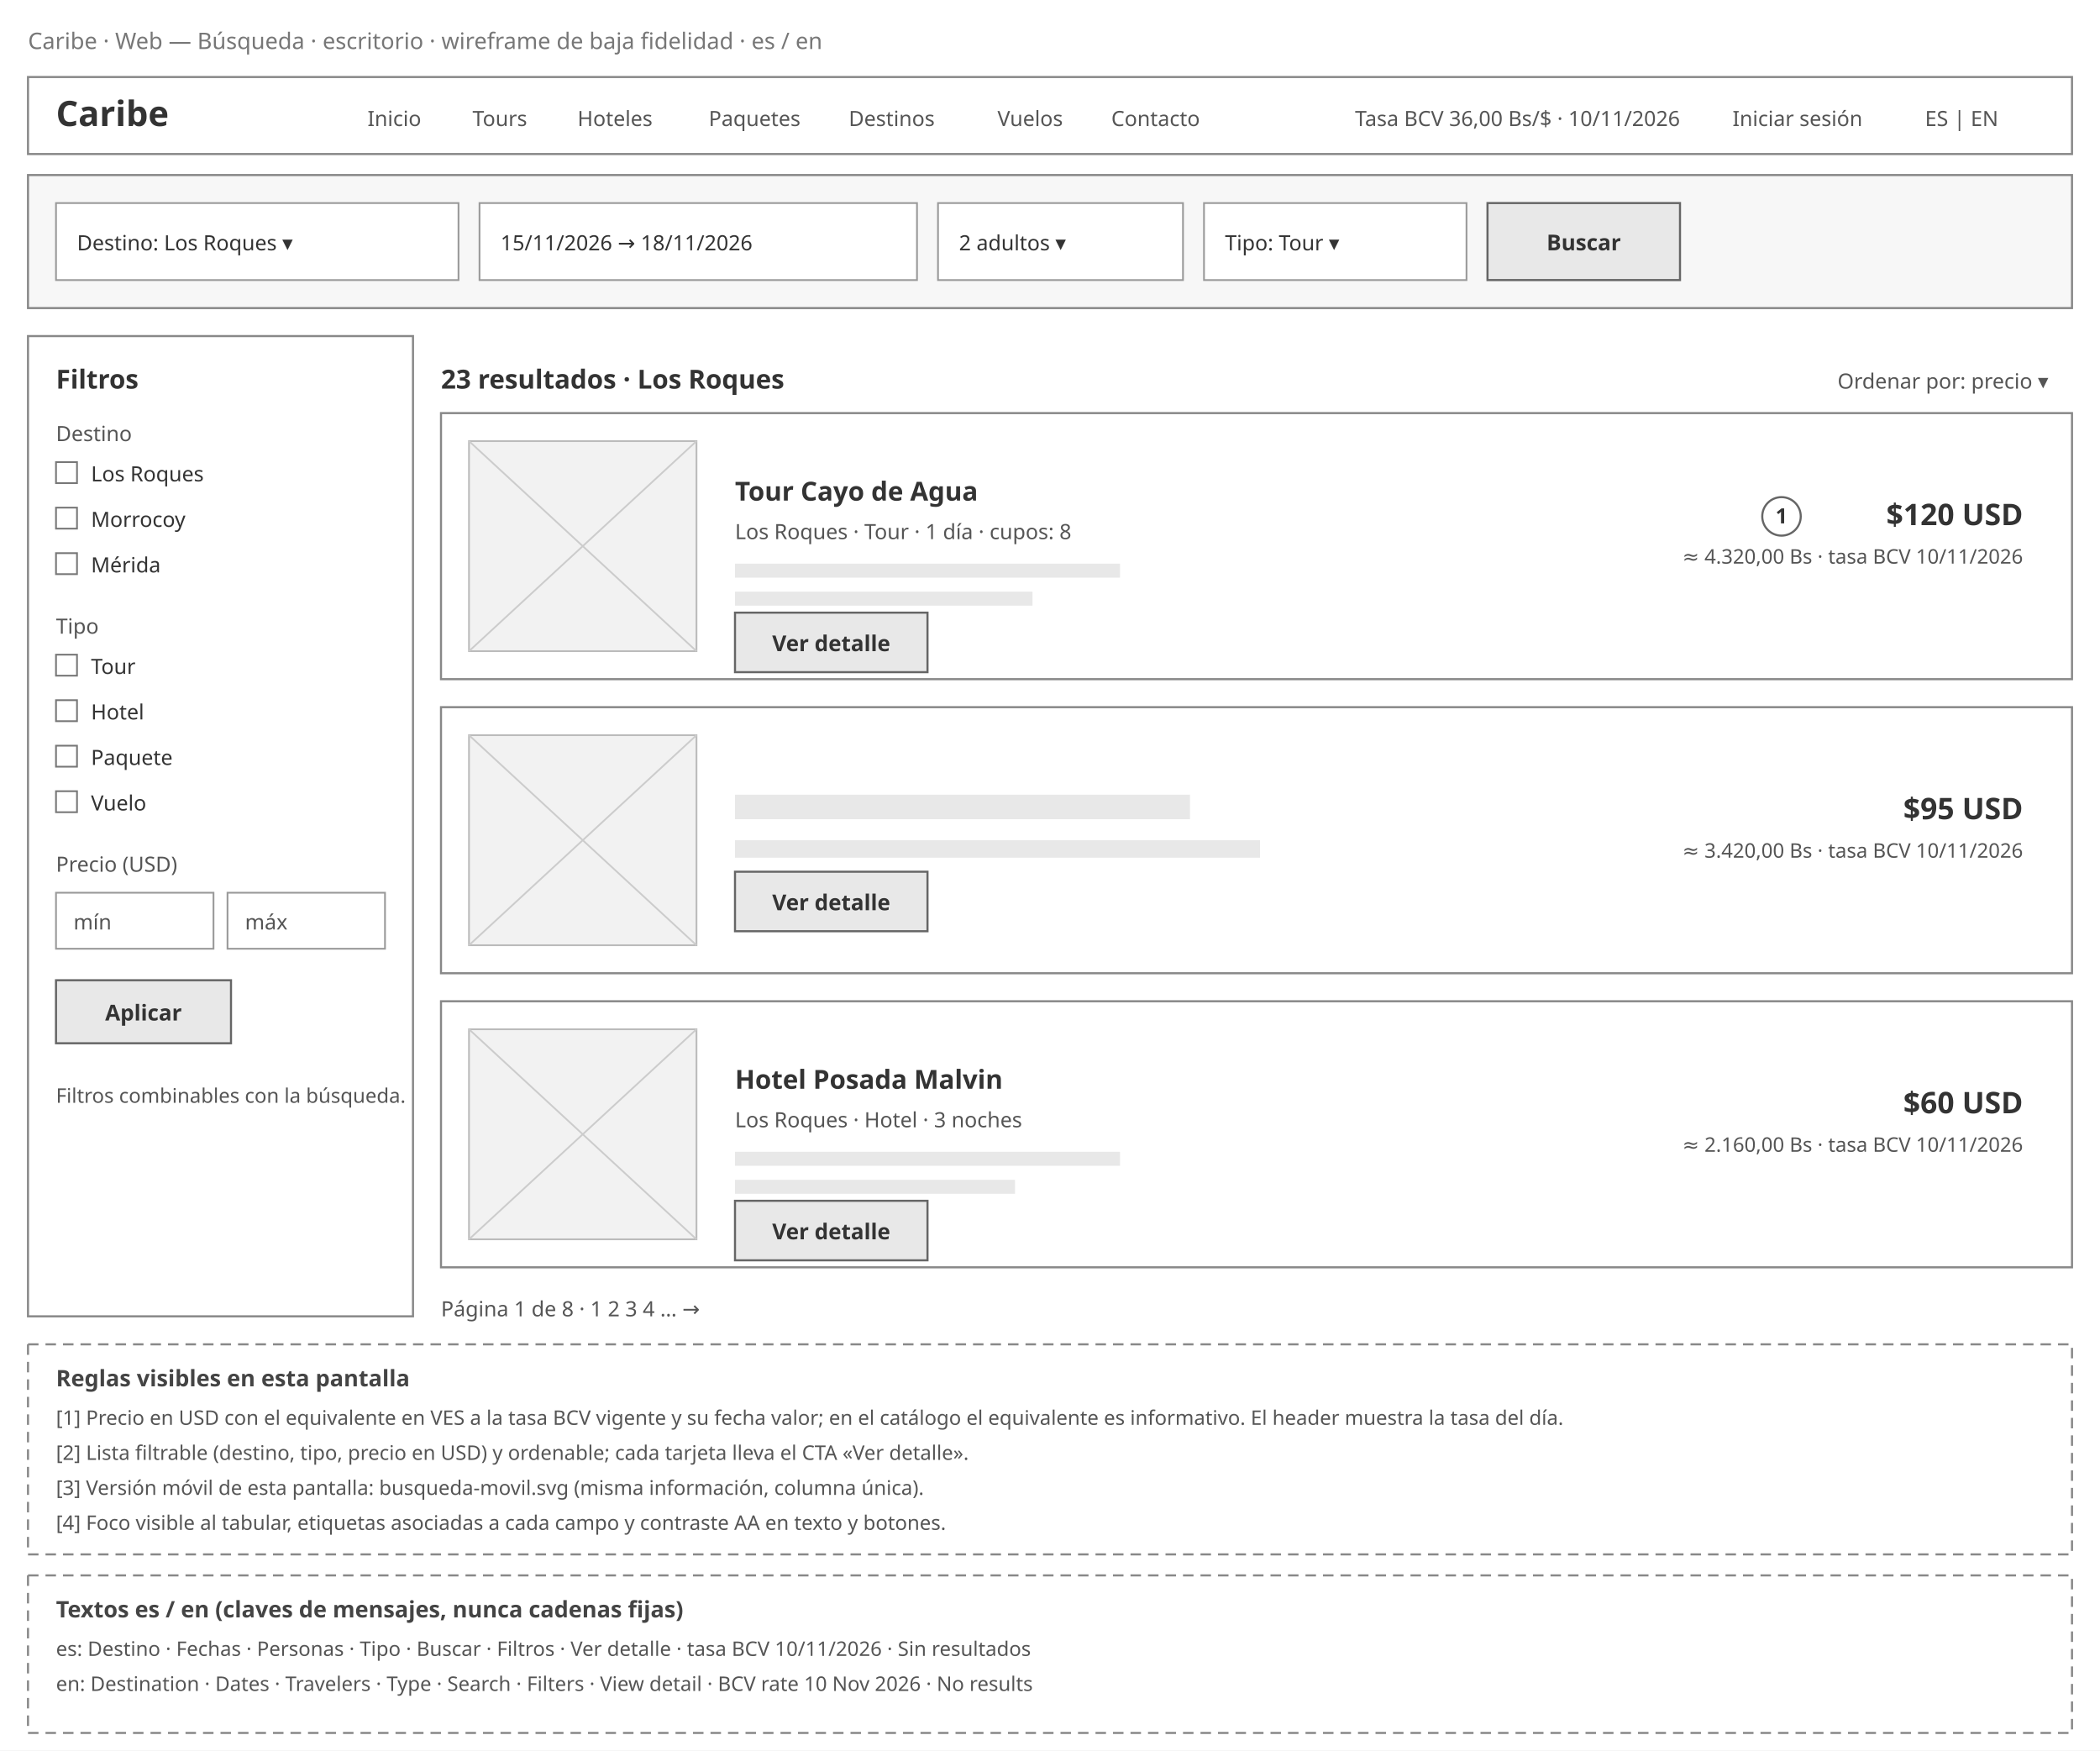
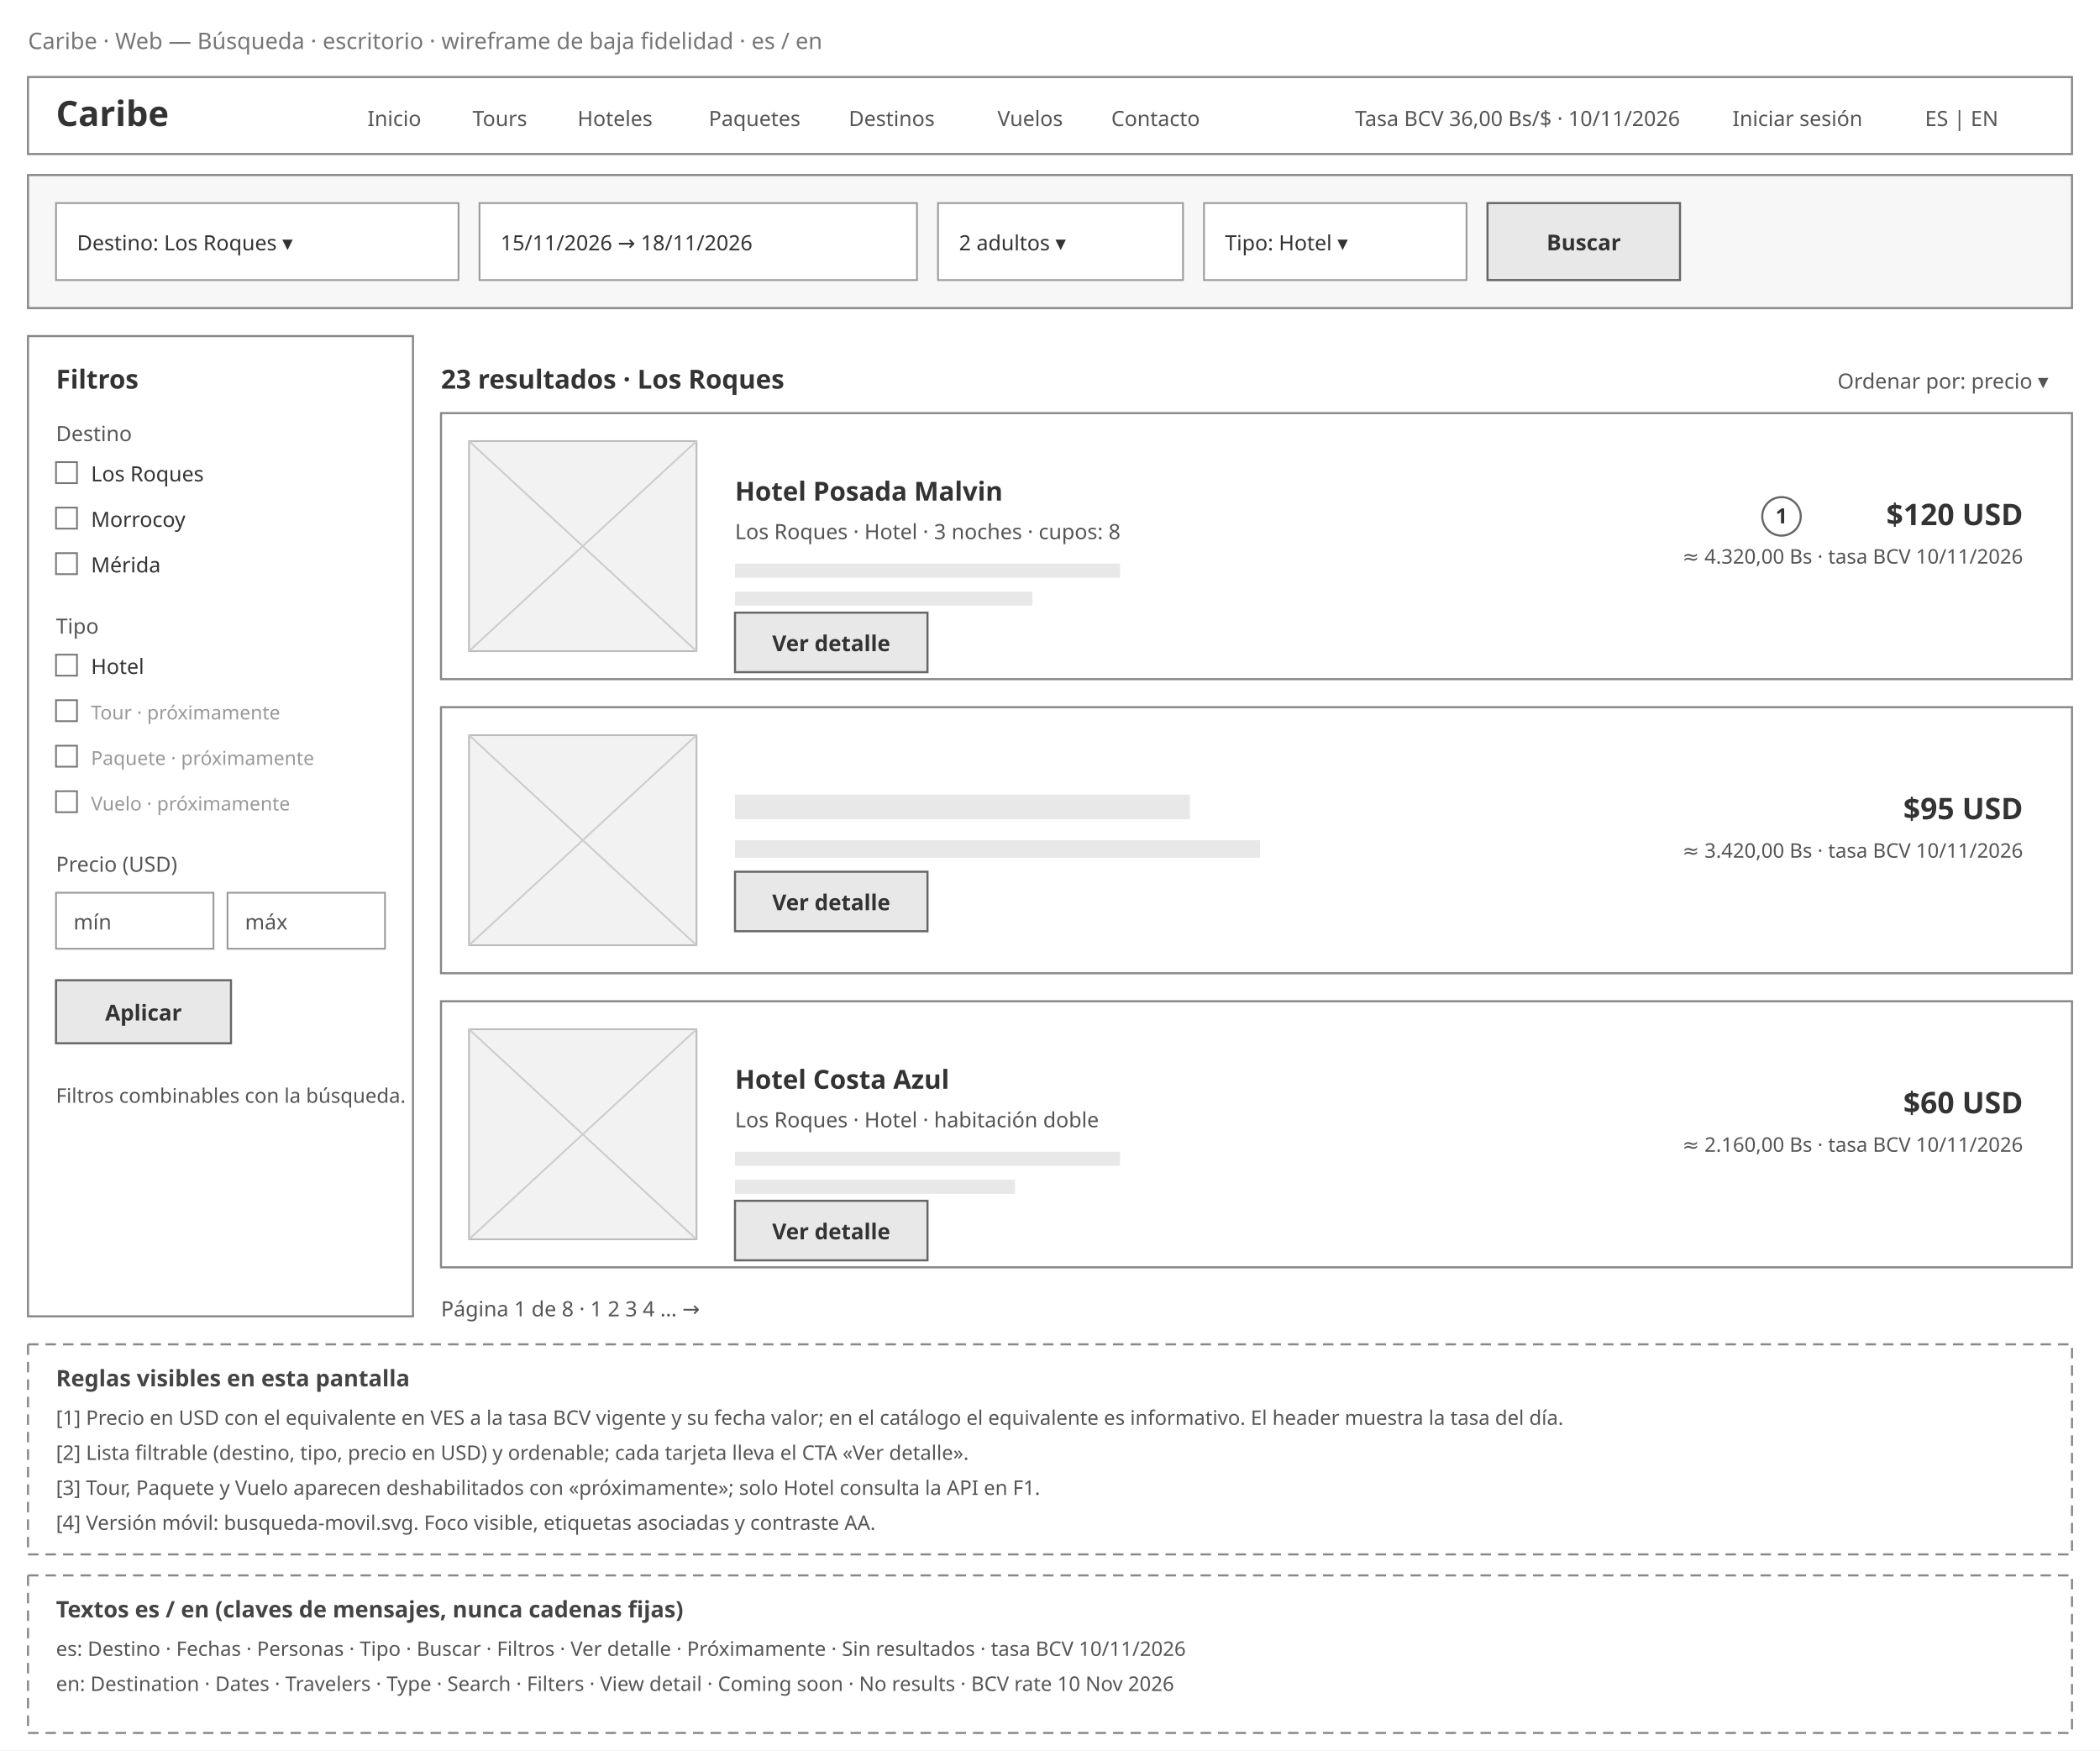
<svg xmlns="http://www.w3.org/2000/svg" viewBox="0 0 1200 1000" width="1200" height="1000" role="img" aria-labelledby="wf-title wf-desc">
  <rect id="canvas-bg" x="0" y="0" width="1200" height="1000" fill="#ffffff" />
  <style>
    text { font-family: "Segoe UI", system-ui, sans-serif; fill: #333; }
    .cap { font-size: 13px; fill: #777; }
    .h1 { font-size: 20px; font-weight: 700; }
    .h2 { font-size: 15px; font-weight: 700; }
    .lbl { font-size: 12px; fill: #555; }
    .val { font-size: 12px; fill: #333; }
    .price { font-size: 17px; font-weight: 700; }
    .ves { font-size: 11.5px; fill: #555; }
    .btn { font-size: 12.5px; font-weight: 600; fill: #333; }
    .box { fill: #fff; stroke: #888; stroke-width: 1.2; }
    .panel { fill: #f7f7f7; stroke: #888; stroke-width: 1.2; }
    .field { fill: #fff; stroke: #999; stroke-width: 1; }
    .ph { fill: #f2f2f2; stroke: #bbb; stroke-width: 1; }
    .line { fill: #e8e8e8; }
    .btnbox { fill: #e8e8e8; stroke: #666; stroke-width: 1.2; }
    .chk { fill: #fff; stroke: #777; stroke-width: 1; }
+     .soon { font-size: 11px; fill: #999; }
    .notes { fill: #fff; stroke: #888; stroke-width: 1.2; stroke-dasharray: 6 4; }
    .note { font-size: 11.5px; fill: #555; }
    .notetitle { font-size: 13px; font-weight: 700; fill: #444; }
    .mark { fill: #fff; stroke: #666; stroke-width: 1.2; }
    .marktxt { font-size: 12px; font-weight: 700; }
    .x { stroke: #ccc; stroke-width: 1; }
  </style>
  <text x="16" y="28" class="cap">Caribe · Web — Búsqueda · escritorio · wireframe de baja fidelidad · es / en</text>
  <rect x="16" y="44" width="1168" height="44" class="box" />
  <text x="32" y="72" class="h1">Caribe</text>
  <text x="210" y="72" class="lbl">Inicio</text>
  <text x="270" y="72" class="lbl">Tours</text>
  <text x="330" y="72" class="lbl">Hoteles</text>
  <text x="405" y="72" class="lbl">Paquetes</text>
  <text x="485" y="72" class="lbl">Destinos</text>
  <text x="570" y="72" class="lbl">Vuelos</text>
  <text x="635" y="72" class="lbl">Contacto</text>
  <text x="960" y="72" class="lbl" text-anchor="end">Tasa BCV 36,00 Bs/$ · 10/11/2026</text>
  <text x="990" y="72" class="lbl">Iniciar sesión</text>
  <text x="1100" y="72" class="lbl">ES | EN</text>
  <rect x="16" y="100" width="1168" height="76" class="panel" />
  <rect x="32" y="116" width="230" height="44" class="field" />
  <text x="44" y="143" class="val">Destino: Los Roques ▾</text>
  <rect x="274" y="116" width="250" height="44" class="field" />
  <text x="286" y="143" class="val">15/11/2026 → 18/11/2026</text>
  <rect x="536" y="116" width="140" height="44" class="field" />
  <text x="548" y="143" class="val">2 adultos ▾</text>
  <rect x="688" y="116" width="150" height="44" class="field" />
-   <text x="700" y="143" class="val">Tipo: Tour ▾</text>
+   <text x="700" y="143" class="val">Tipo: Hotel ▾</text>
  <rect x="850" y="116" width="110" height="44" class="btnbox" />
  <text x="905" y="143" class="btn" text-anchor="middle">Buscar</text>
  <rect x="16" y="192" width="220" height="560" class="box" />
  <text x="32" y="222" class="h2">Filtros</text>
  <text x="32" y="252" class="lbl">Destino</text>
  <rect x="32" y="264" width="12" height="12" class="chk" />
  <text x="52" y="275" class="val">Los Roques</text>
  <rect x="32" y="290" width="12" height="12" class="chk" />
  <text x="52" y="301" class="val">Morrocoy</text>
  <rect x="32" y="316" width="12" height="12" class="chk" />
  <text x="52" y="327" class="val">Mérida</text>
  <text x="32" y="362" class="lbl">Tipo</text>
  <rect x="32" y="374" width="12" height="12" class="chk" />
-   <text x="52" y="385" class="val">Tour</text>
+   <text x="52" y="385" class="val">Hotel</text>
  <rect x="32" y="400" width="12" height="12" class="chk" />
-   <text x="52" y="411" class="val">Hotel</text>
+   <text x="52" y="411" class="soon">Tour · próximamente</text>
  <rect x="32" y="426" width="12" height="12" class="chk" />
-   <text x="52" y="437" class="val">Paquete</text>
+   <text x="52" y="437" class="soon">Paquete · próximamente</text>
  <rect x="32" y="452" width="12" height="12" class="chk" />
-   <text x="52" y="463" class="val">Vuelo</text>
+   <text x="52" y="463" class="soon">Vuelo · próximamente</text>
  <text x="32" y="498" class="lbl">Precio (USD)</text>
  <rect x="32" y="510" width="90" height="32" class="field" />
  <text x="42" y="531" class="lbl">mín</text>
  <rect x="130" y="510" width="90" height="32" class="field" />
  <text x="140" y="531" class="lbl">máx</text>
  <rect x="32" y="560" width="100" height="36" class="btnbox" />
  <text x="82" y="583" class="btn" text-anchor="middle">Aplicar</text>
  <text x="32" y="630" class="note">Filtros combinables con la búsqueda.</text>
  <text x="252" y="222" class="h2">23 resultados · Los Roques</text>
  <text x="1050" y="222" class="lbl">Ordenar por: precio ▾</text>
  <rect x="252" y="236" width="932" height="152" class="box" />
  <rect x="268" y="252" width="130" height="120" class="ph" />
  <line x1="268" y1="252" x2="398" y2="372" class="x" />
  <line x1="398" y1="252" x2="268" y2="372" class="x" />
-   <text x="420" y="286" class="h2">Tour Cayo de Agua</text>
-   <text x="420" y="308" class="lbl">Los Roques · Tour · 1 día · cupos: 8</text>
+   <text x="420" y="286" class="h2">Hotel Posada Malvin</text>
+   <text x="420" y="308" class="lbl">Los Roques · Hotel · 3 noches · cupos: 8</text>
  <rect x="420" y="322" width="220" height="8" class="line" />
  <rect x="420" y="338" width="170" height="8" class="line" />
  <rect x="420" y="350" width="110" height="34" class="btnbox" />
  <text x="475" y="372" class="btn" text-anchor="middle">Ver detalle</text>
  <circle cx="1018" cy="295" r="11" class="mark" />
  <text x="1018" y="299" class="marktxt" text-anchor="middle">1</text>
  <text x="1156" y="300" class="price" text-anchor="end">$120 USD</text>
  <text x="1156" y="322" class="ves" text-anchor="end">≈ 4.320,00 Bs · tasa BCV 10/11/2026</text>
  <rect x="252" y="404" width="932" height="152" class="box" />
  <rect x="268" y="420" width="130" height="120" class="ph" />
  <line x1="268" y1="420" x2="398" y2="540" class="x" />
  <line x1="398" y1="420" x2="268" y2="540" class="x" />
  <rect x="420" y="454" width="260" height="14" class="line" />
  <rect x="420" y="480" width="300" height="10" class="line" />
  <rect x="420" y="498" width="110" height="34" class="btnbox" />
  <text x="475" y="520" class="btn" text-anchor="middle">Ver detalle</text>
  <text x="1156" y="468" class="price" text-anchor="end">$95 USD</text>
  <text x="1156" y="490" class="ves" text-anchor="end">≈ 3.420,00 Bs · tasa BCV 10/11/2026</text>
  <rect x="252" y="572" width="932" height="152" class="box" />
  <rect x="268" y="588" width="130" height="120" class="ph" />
  <line x1="268" y1="588" x2="398" y2="708" class="x" />
  <line x1="398" y1="588" x2="268" y2="708" class="x" />
-   <text x="420" y="622" class="h2">Hotel Posada Malvin</text>
-   <text x="420" y="644" class="lbl">Los Roques · Hotel · 3 noches</text>
+   <text x="420" y="622" class="h2">Hotel Costa Azul</text>
+   <text x="420" y="644" class="lbl">Los Roques · Hotel · habitación doble</text>
  <rect x="420" y="658" width="220" height="8" class="line" />
  <rect x="420" y="674" width="160" height="8" class="line" />
  <rect x="420" y="686" width="110" height="34" class="btnbox" />
  <text x="475" y="708" class="btn" text-anchor="middle">Ver detalle</text>
  <text x="1156" y="636" class="price" text-anchor="end">$60 USD</text>
  <text x="1156" y="658" class="ves" text-anchor="end">≈ 2.160,00 Bs · tasa BCV 10/11/2026</text>
  <text x="252" y="752" class="lbl">Página 1 de 8 · 1 2 3 4 … →</text>
  <rect x="16" y="768" width="1168" height="120" class="notes" />
  <text x="32" y="792" class="notetitle">Reglas visibles en esta pantalla</text>
  <text x="32" y="814" class="note">[1] Precio en USD con el equivalente en VES a la tasa BCV vigente y su fecha valor; en el catálogo el equivalente es informativo. El header muestra la tasa del día.</text>
  <text x="32" y="834" class="note">[2] Lista filtrable (destino, tipo, precio en USD) y ordenable; cada tarjeta lleva el CTA «Ver detalle».</text>
-   <text x="32" y="854" class="note">[3] Versión móvil de esta pantalla: busqueda-movil.svg (misma información, columna única).</text>
-   <text x="32" y="874" class="note">[4] Foco visible al tabular, etiquetas asociadas a cada campo y contraste AA en texto y botones.</text>
+   <text x="32" y="854" class="note">[3] Tour, Paquete y Vuelo aparecen deshabilitados con «próximamente»; solo Hotel consulta la API en F1.</text>
+   <text x="32" y="874" class="note">[4] Versión móvil: busqueda-movil.svg. Foco visible, etiquetas asociadas y contraste AA.</text>
  <rect x="16" y="900" width="1168" height="90" class="notes" />
  <text x="32" y="924" class="notetitle">Textos es / en (claves de mensajes, nunca cadenas fijas)</text>
-   <text x="32" y="946" class="note">es: Destino · Fechas · Personas · Tipo · Buscar · Filtros · Ver detalle · tasa BCV 10/11/2026 · Sin resultados</text>
-   <text x="32" y="966" class="note">en: Destination · Dates · Travelers · Type · Search · Filters · View detail · BCV rate 10 Nov 2026 · No results</text>
+   <text x="32" y="946" class="note">es: Destino · Fechas · Personas · Tipo · Buscar · Filtros · Ver detalle · Próximamente · Sin resultados · tasa BCV 10/11/2026</text>
+   <text x="32" y="966" class="note">en: Destination · Dates · Travelers · Type · Search · Filters · View detail · Coming soon · No results · BCV rate 10 Nov 2026</text>
</svg>
